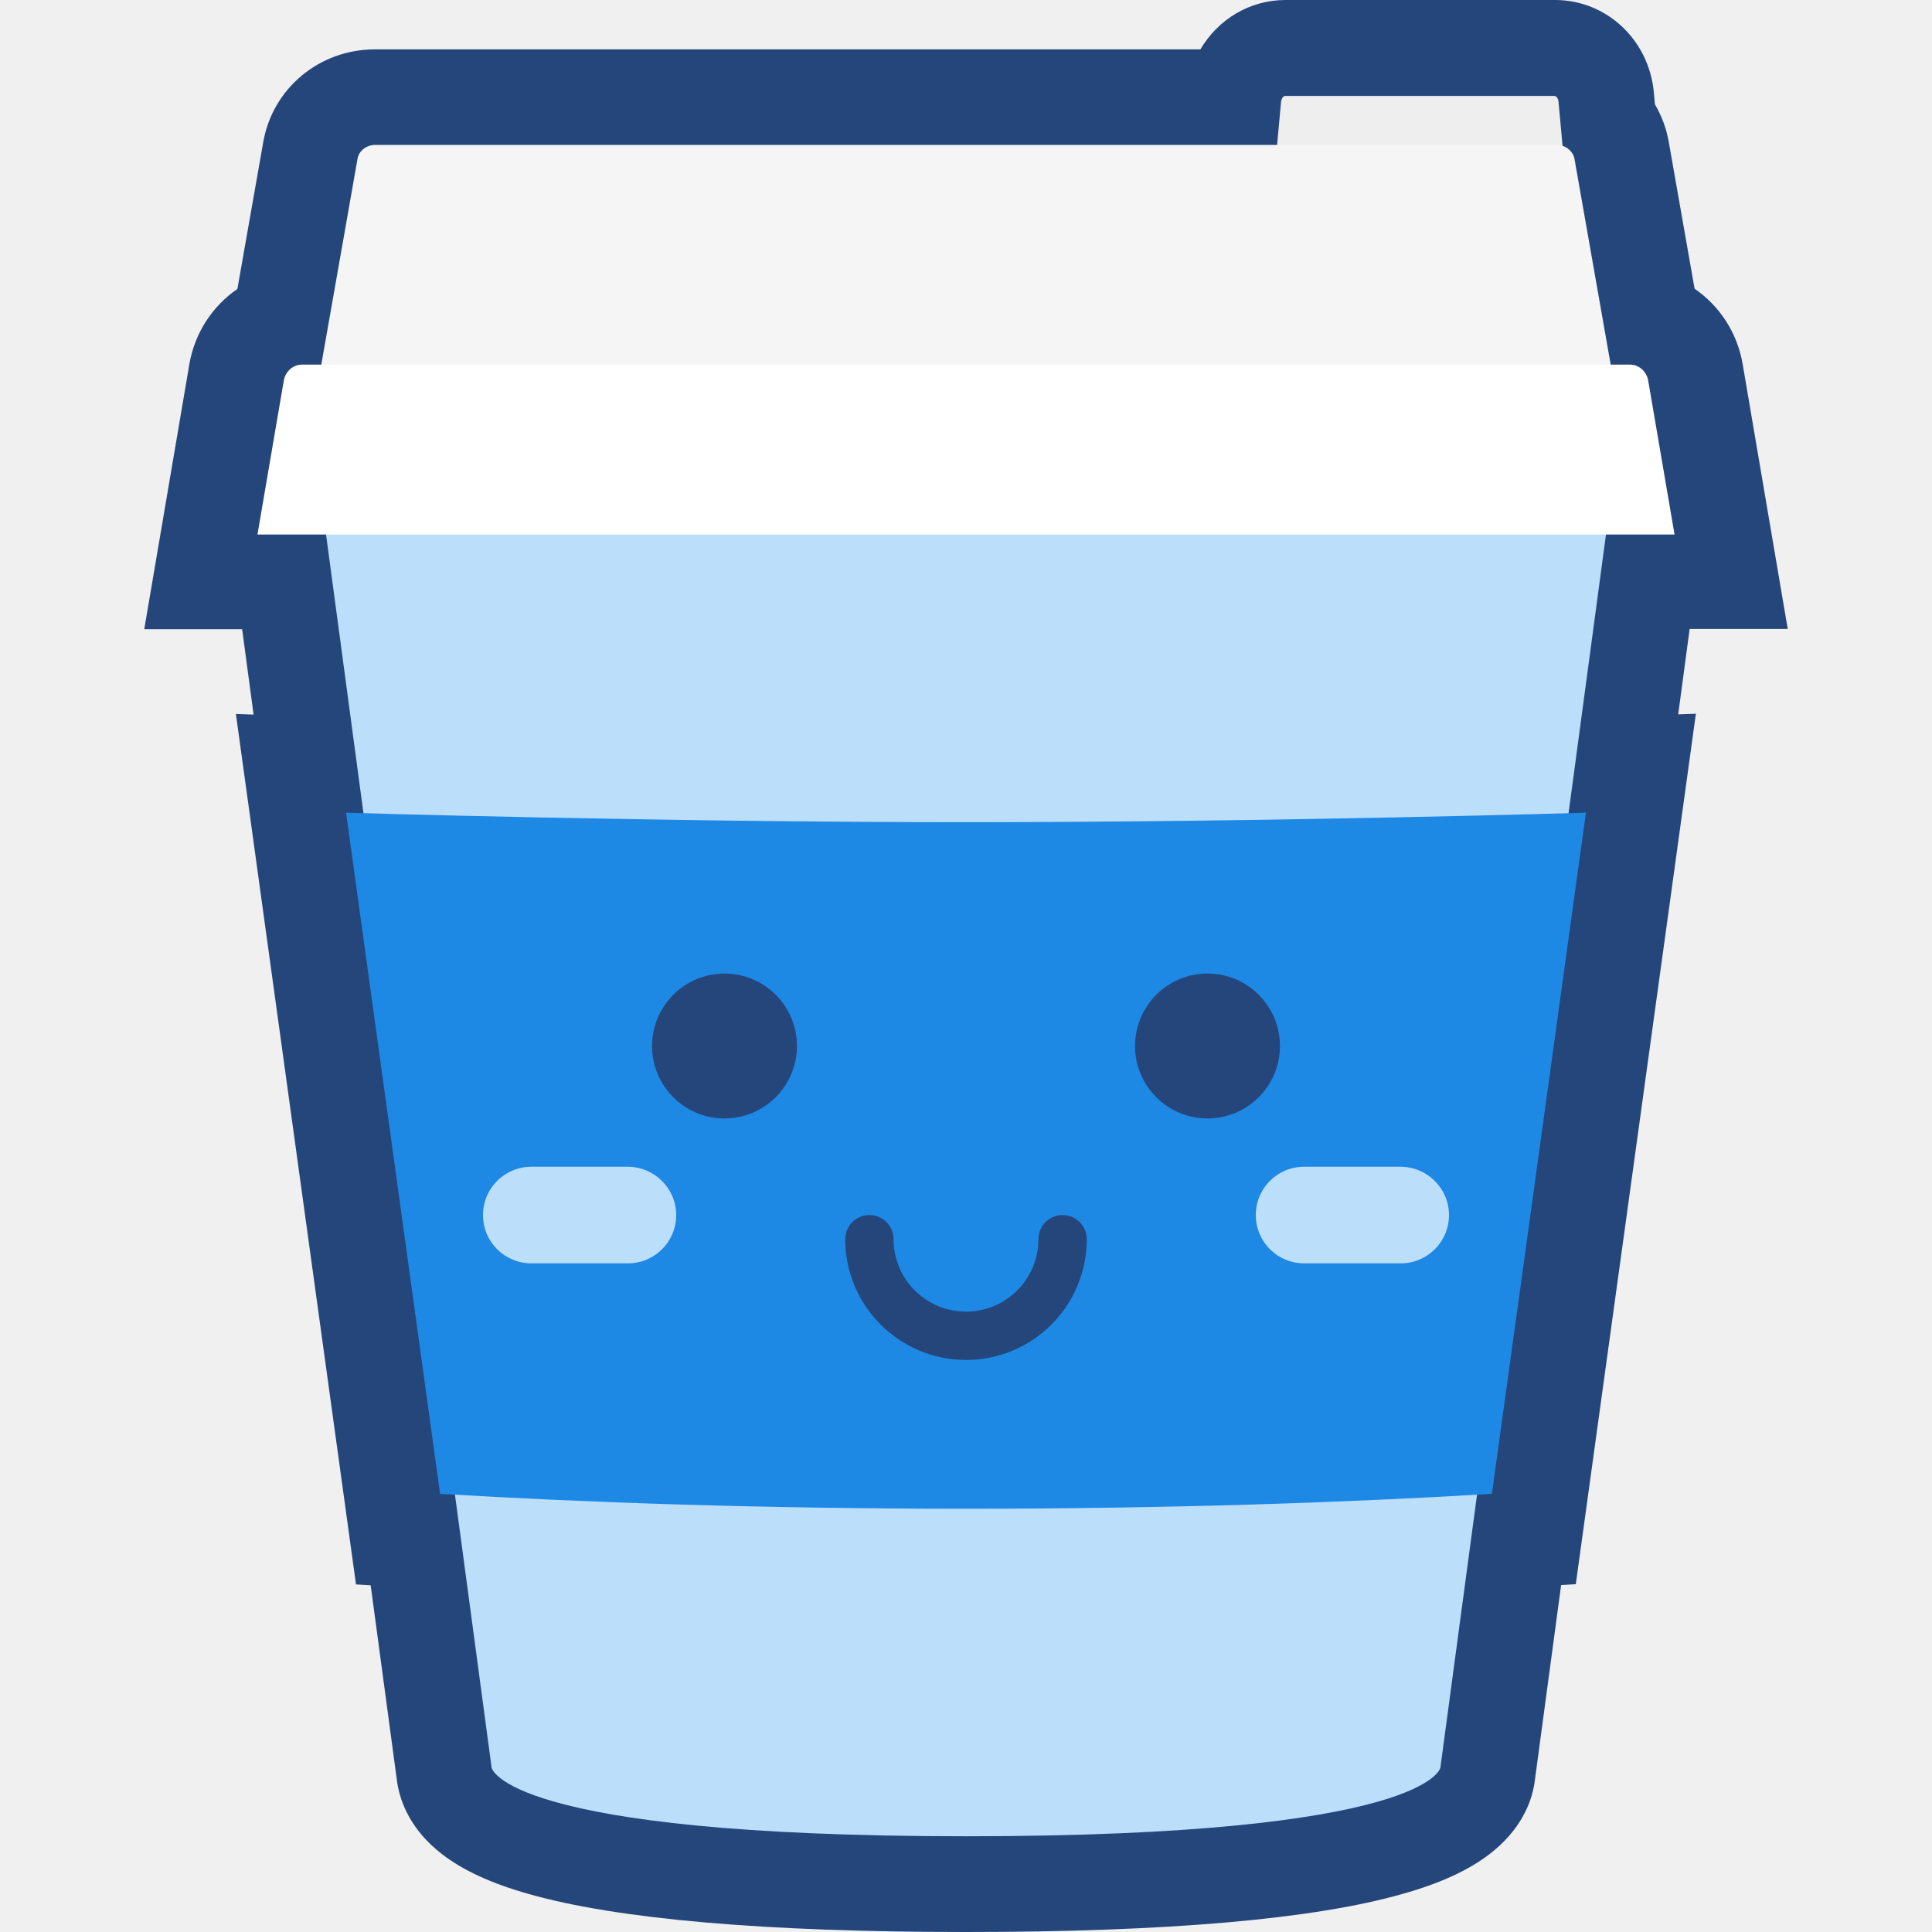
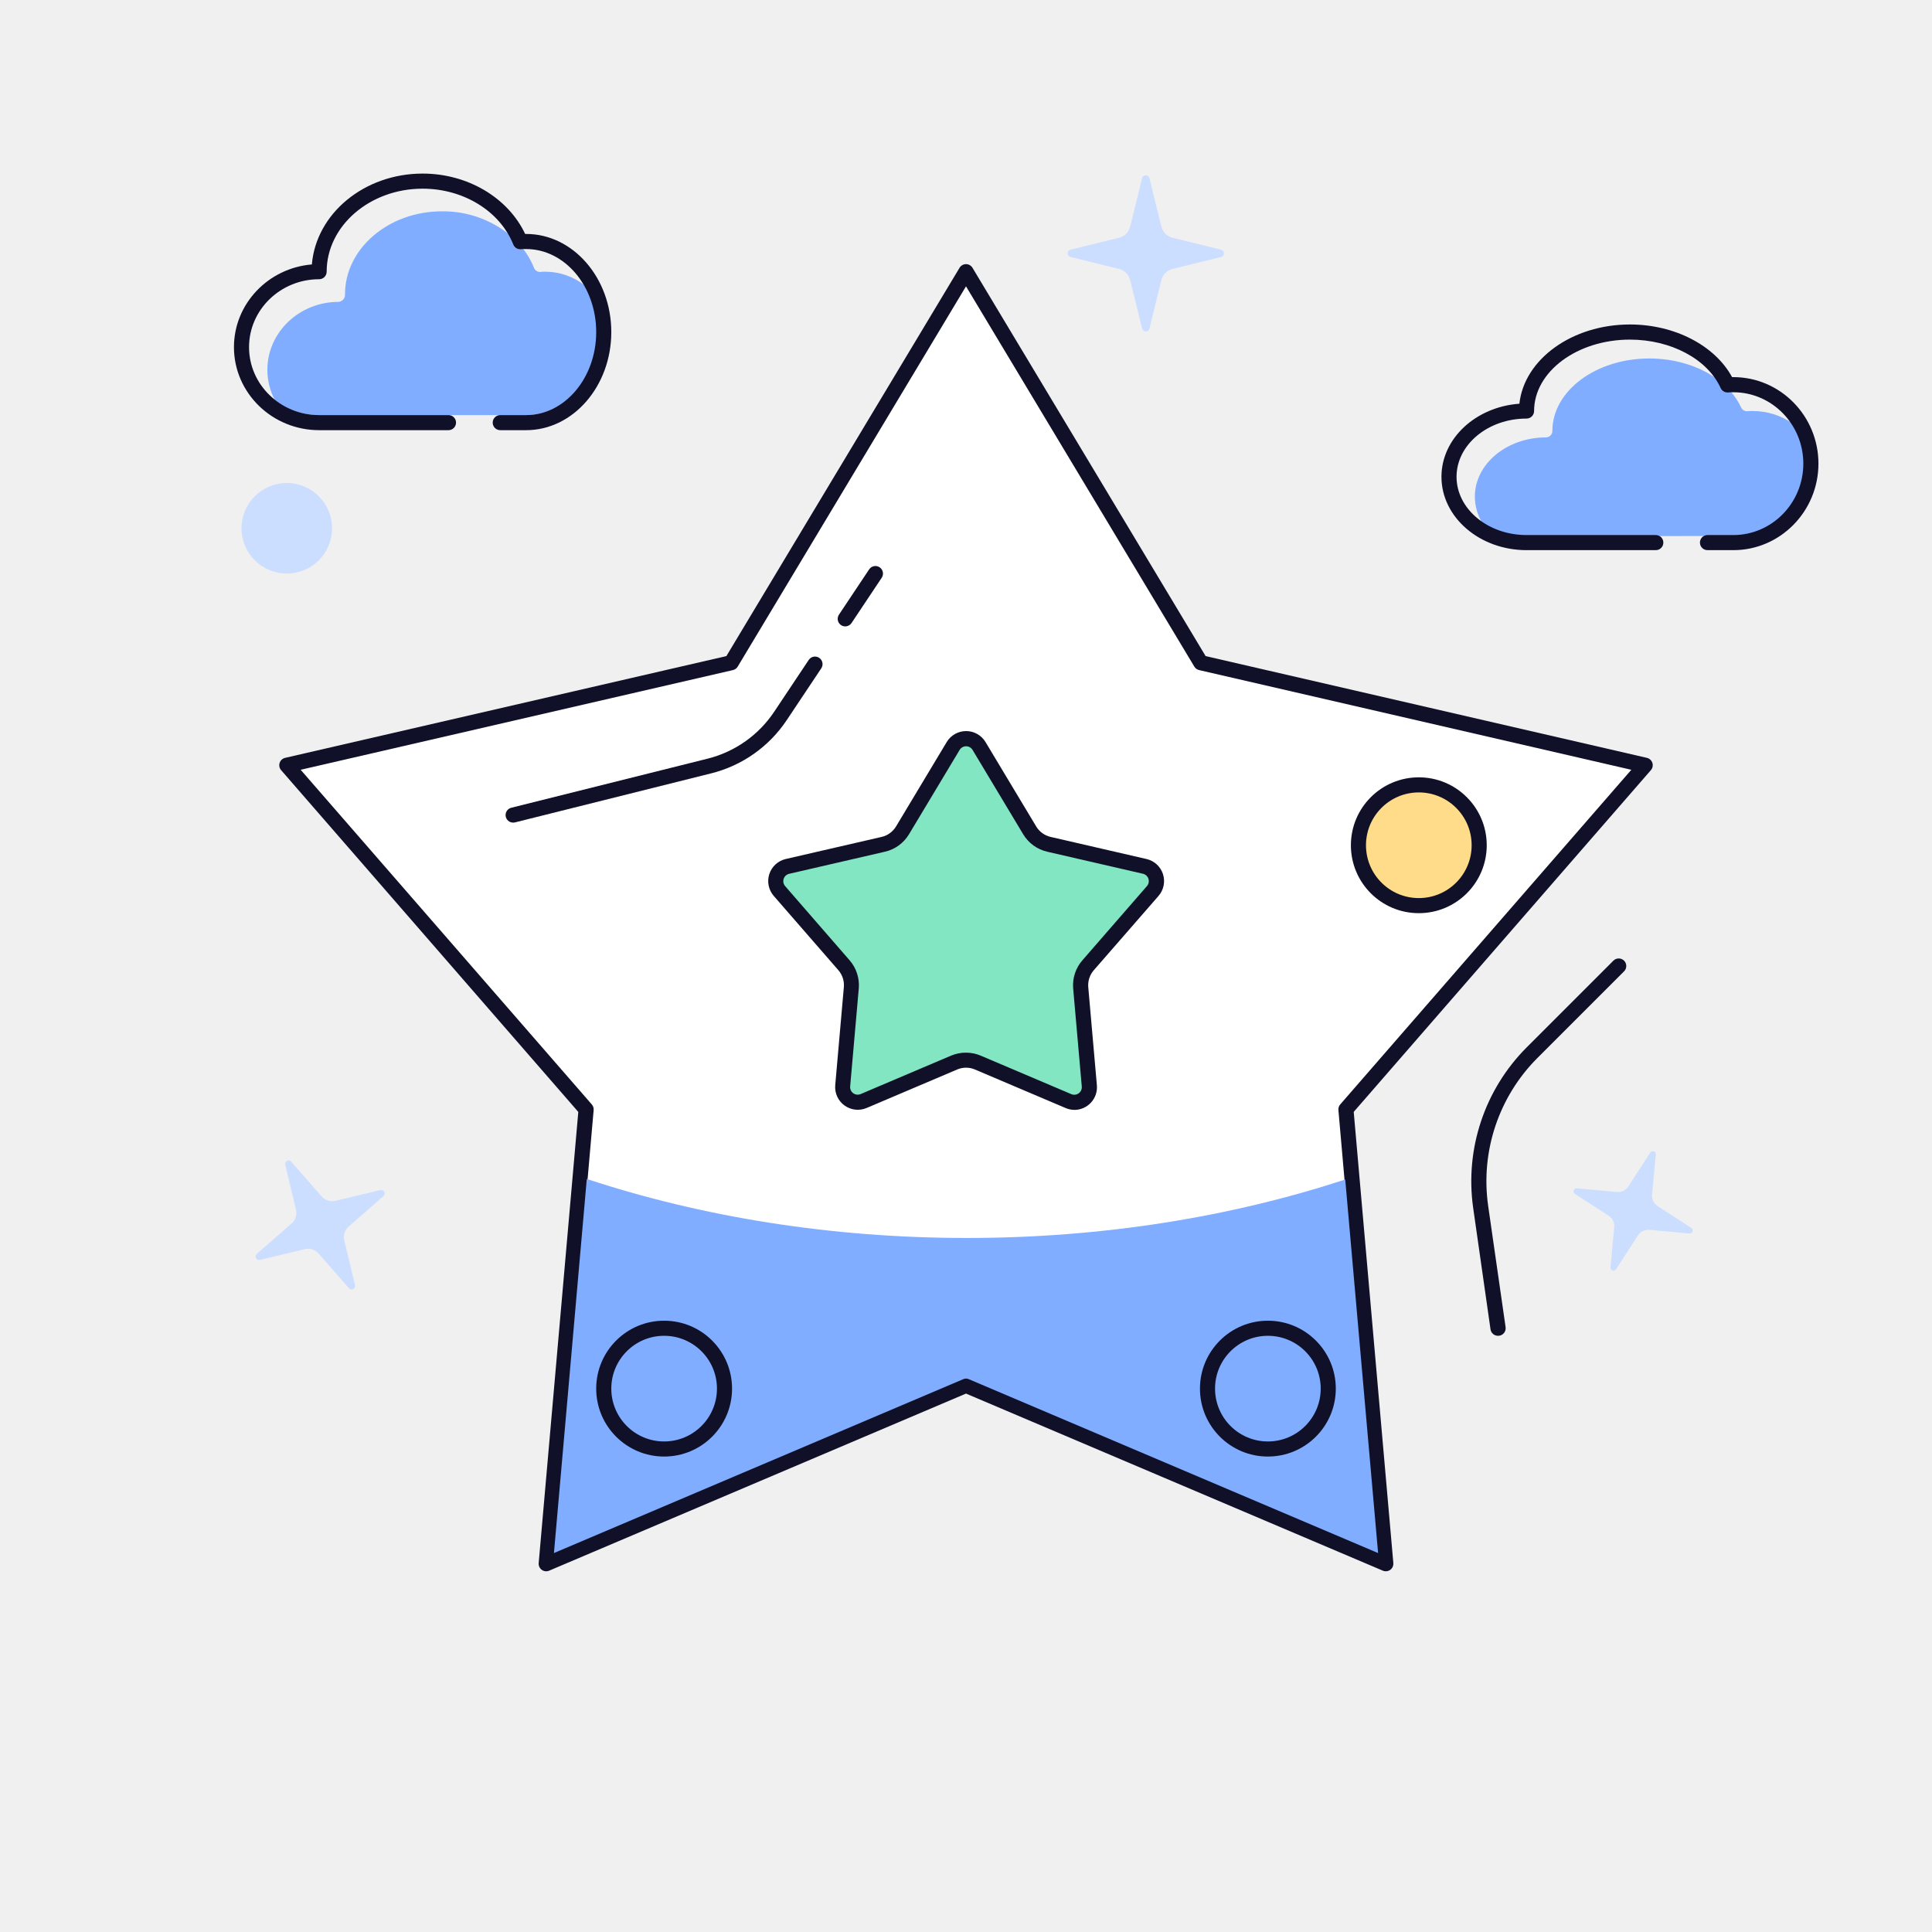
- <svg xmlns="http://www.w3.org/2000/svg" t="1664474493798" class="icon" viewBox="0 0 1024 1024" version="1.1" p-id="3680" width="200" height="200">
-   <path d="M512 1024c-106.514 0-184.457-6.743-231.657-20.114-19.886-5.6-34.971-12.571-46.057-21.143-16.571-12.8-21.943-27.314-23.657-37.257l-0.114-0.8-14.057-104.457-7.771-0.457-63.657-461.371 9.371 0.343-6.057-45.257H76.457L100.343 193.143c2.857-16.8 12.343-30.971 25.486-40l13.714-77.943c5.029-28.457 29.829-49.029 59.086-49.029h437.6C645.6 10.286 662.286 0 681.371 0h142.857C851.429 0 873.943 21.029 876.571 48.914l0.571 6.4c3.543 6.057 6.057 12.686 7.314 19.771l13.714 77.943c13.143 9.029 22.629 23.2 25.486 40l23.886 140.343h-52l-6.057 45.257 9.371-0.343-63.657 461.371-7.771 0.457-14.057 104.457-0.114 0.8c-1.6 9.943-7.086 24.457-23.657 37.257-11.086 8.571-26.171 15.543-46.057 21.143C696.457 1017.257 618.514 1024 512 1024z" fill="#25467A" p-id="3681" />
-   <path d="M512 231.314H165.829L260.571 936.914s6.057 36.343 251.429 36.343 251.429-36.343 251.429-36.343l94.743-705.486H512z" fill="#BBDEFB" p-id="3682" />
-   <path d="M512 435.771c-165.371 0-328.571-5.029-328.571-5.029l49.829 361.029c76.686 4.571 169.6 7.886 278.743 7.886s202.057-3.314 278.743-7.886l49.829-361.029s-163.2 5.029-328.571 5.029z" fill="#1E88E5" p-id="3683" />
-   <path d="M826.057 54.057c-0.114-1.829-1.143-3.2-2.171-3.2H681.143c-1.029 0-1.943 1.371-2.171 3.2l-4.8 52.457H830.857l-4.8-52.457z" fill="#EEEEEE" p-id="3684" />
-   <path d="M834.514 84.229c-0.8-4.229-4.8-7.429-9.486-7.429H198.971c-4.686 0-8.8 3.086-9.486 7.429l-21.257 120.8h687.543L834.514 84.229z" fill="#F5F5F5" p-id="3685" />
-   <path d="M873.6 201.829c-0.8-4.914-4.914-8.571-9.6-8.571H160c-4.686 0-8.8 3.657-9.6 8.571l-13.943 81.486h751.086l-13.943-81.486z" fill="#FFFFFF" p-id="3686" />
-   <path d="M512 720.8c-35.314 0-64-28.686-64-64 0-7.086 5.714-12.8 12.8-12.8s12.8 5.714 12.8 12.8c0 21.257 17.257 38.4 38.4 38.4s38.4-17.143 38.4-38.4c0-7.086 5.714-12.8 12.8-12.8s12.8 5.714 12.8 12.8c0 35.429-28.686 64-64 64z" fill="#25467A" p-id="3687" />
-   <path d="M384 554.4m-38.4 0a38.4 38.4 0 1 0 76.8 0 38.4 38.4 0 1 0-76.8 0Z" fill="#25467A" p-id="3688" />
-   <path d="M640 554.4m-38.4 0a38.4 38.4 0 1 0 76.8 0 38.4 38.4 0 1 0-76.8 0Z" fill="#25467A" p-id="3689" />
-   <path d="M332.8 618.4h-51.2c-14.171 0-25.6 11.429-25.6 25.6s11.429 25.6 25.6 25.6h51.2c14.171 0 25.6-11.429 25.6-25.6 0-14.057-11.429-25.486-25.6-25.6zM742.4 618.4h-51.2c-14.171 0-25.6 11.429-25.6 25.6s11.429 25.6 25.6 25.6h51.2c14.171 0 25.6-11.429 25.6-25.6 0-14.057-11.429-25.486-25.6-25.6z" fill="#BBDEFB" p-id="3690" />
+ <svg xmlns="http://www.w3.org/2000/svg" viewBox="0 0 1024 1024">
+   <defs>
+     <style>.cls-1{fill:none;}.cls-2{fill:#fff;}.cls-3{fill:#101129;}.cls-4{fill:#80adff;}.cls-5{fill:#81e6c1;}.cls-6{fill:#ccdeff;}.cls-7{fill:#ffdc8a;}</style>
+   </defs>
+   <g id="图层_2">
+     <g id="缺省页">
+       <g id="收藏">
+         <rect height="1024" width="1024" class="cls-1" />
+         <polygon points="512 144 636.45 351.26 872.03 405.57 713.37 587.98 734.51 828.81 512 734.28 289.49 828.81 310.63 587.98 151.97 405.57 387.55 351.26 512 144" class="cls-2" />
+         <path d="M734.51,832.81a3.94,3.94,0,0,1-1.57-.32L512,738.63,291.06,832.49a4,4,0,0,1-5.55-4l21-239.14L149,408.2a4,4,0,0,1,2.12-6.52L385,347.74l123.58-205.8a4,4,0,0,1,6.86,0L639,347.74l233.91,53.94A4,4,0,0,1,875,408.2L717.5,589.32l21,239.14a4,4,0,0,1-4,4.35ZM512,730.28a4,4,0,0,1,1.56.32l216.38,91.92L709.38,588.33a4,4,0,0,1,1-3L864.64,408,635.55,355.16a4,4,0,0,1-2.53-1.84L512,151.77,391,353.32a4,4,0,0,1-2.53,1.84L159.36,408,313.65,585.36a4,4,0,0,1,1,3L294.06,822.52,510.44,730.6A4,4,0,0,1,512,730.28Z" class="cls-3" />
+         <path d="M512.45,656.15c-72.24,0-140.6-11.24-201.44-31.27L293.6,823.15l217-92.18a3.57,3.57,0,0,1,2.82,0l217,92.18L713,625.17C652.39,645,584.35,656.15,512.45,656.15Z" class="cls-4" />
+         <path d="M518.86,395.42l26.86,44.74a16,16,0,0,0,10.12,7.35l50.85,11.73a8,8,0,0,1,4.24,13l-34.25,39.38a16,16,0,0,0-3.86,11.9l4.56,52a8,8,0,0,1-11.1,8.06l-48-20.4a16,16,0,0,0-12.52,0l-48,20.4a8,8,0,0,1-11.1-8.06l4.56-52a16,16,0,0,0-3.86-11.9l-34.25-39.38a8,8,0,0,1,4.24-13l50.85-11.73a16,16,0,0,0,10.12-7.35l26.86-44.74A8,8,0,0,1,518.86,395.42Z" class="cls-5" />
+         <path d="M569.44,588.25a12.05,12.05,0,0,1-4.72-1l-48-20.4a12,12,0,0,0-9.38,0l-48,20.4a12,12,0,0,1-16.65-12.09l4.57-52a12.1,12.1,0,0,0-2.9-8.93l-34.25-39.37a12,12,0,0,1,6.36-19.57l50.85-11.72a12.09,12.09,0,0,0,7.59-5.52l26.86-44.74a12,12,0,0,1,20.58,0l26.86,44.74a12.06,12.06,0,0,0,7.59,5.52l50.85,11.72A12,12,0,0,1,614,474.91L579.7,514.28a12.1,12.1,0,0,0-2.9,8.93l4.57,52a12,12,0,0,1-11.93,13.06ZM512,557.93a20,20,0,0,1,7.82,1.59l48,20.4a4,4,0,0,0,5.55-4l-4.57-52A20.1,20.1,0,0,1,573.67,509l34.24-39.37a4,4,0,0,0-2.12-6.52L555,451.41a20.08,20.08,0,0,1-12.66-9.19l-26.86-44.74h0a4,4,0,0,0-6.86,0l-26.86,44.74a20.08,20.08,0,0,1-12.66,9.19l-50.84,11.73a4,4,0,0,0-2.12,6.52L450.33,509a20.1,20.1,0,0,1,4.84,14.88l-4.57,52a4,4,0,0,0,5.55,4l48-20.4A20,20,0,0,1,512,557.93Z" class="cls-3" />
+         <path d="M609.23,94.4l6.34,25.74a8,8,0,0,0,5.86,5.85l25.74,6.34a2,2,0,0,1,0,3.89l-25.74,6.34a8,8,0,0,0-5.86,5.86l-6.34,25.74a2,2,0,0,1-3.88,0L599,148.42a8,8,0,0,0-5.85-5.86l-25.74-6.34a2,2,0,0,1,0-3.89L593.15,126a8,8,0,0,0,5.85-5.85l6.35-25.74A2,2,0,0,1,609.23,94.4Z" class="cls-6" />
+         <path d="M877.62,611.94l-2,21.28a6.46,6.46,0,0,0,2.92,6l17.93,11.62a1.61,1.61,0,0,1-1,2.95l-21.28-1.94a6.46,6.46,0,0,0-6,2.91l-11.61,17.93a1.61,1.61,0,0,1-3-1l2-21.28a6.43,6.43,0,0,0-2.91-6l-17.93-11.62a1.61,1.61,0,0,1,1-2.95l21.27,1.95a6.47,6.47,0,0,0,6-2.92l11.62-17.93A1.61,1.61,0,0,1,877.62,611.94Z" class="cls-6" />
+         <path d="M154.36,615.69l16.13,18.46a7.39,7.39,0,0,0,7.29,2.32l23.84-5.7a1.85,1.85,0,0,1,1.64,3.19l-18.45,16.13a7.39,7.39,0,0,0-2.33,7.29l5.71,23.83a1.85,1.85,0,0,1-3.19,1.65l-16.13-18.45a7.4,7.4,0,0,0-7.29-2.33l-23.84,5.7a1.85,1.85,0,0,1-1.65-3.19l18.46-16.13a7.41,7.41,0,0,0,2.33-7.29l-5.71-23.83A1.85,1.85,0,0,1,154.36,615.69Z" class="cls-6" />
+         <circle r="24" cy="280" cx="152" class="cls-6" />
+         <path d="M918.71,284.1c20.78,0,37.68-17.21,37.68-38.36A38.58,38.58,0,0,0,950,224.37a37,37,0,0,0-21-6.52c-.85,0-1.75,0-2.82.11a3.4,3.4,0,0,1-3.36-2,35.37,35.37,0,0,0-5.58-8.54l-1.34.08a3.4,3.4,0,0,1-3.36-2,34,34,0,0,0-2.68-4.77C900.48,194,887.8,190,874.18,190c-28.33,0-51.38,17.21-51.38,38.36a3.45,3.45,0,0,1-3.42,3.48c-20.78,0-37.68,14.08-37.68,31.39a27.08,27.08,0,0,0,4.06,14.15,42.5,42.5,0,0,0,23.34,6.77Z" class="cls-4" />
+         <path d="M918.71,291.59H905a4,4,0,0,1,0-8h13.7c20.46,0,37.1-17,37.1-37.85s-16.64-37.84-37.1-37.84c-.83,0-1.71,0-2.77.11a4,4,0,0,1-3.94-2.32C905,190.32,885.63,180,863.91,180c-28,0-50.81,17-50.81,37.85a4,4,0,0,1-4,4c-20.46,0-37.1,13.84-37.1,30.87s16.64,30.87,37.1,30.87h68.51a4,4,0,0,1,0,8H809.1c-24.87,0-45.1-17.44-45.1-38.87,0-20.34,18.21-37.07,41.31-38.74,2.52-23.48,27.84-42,58.6-42,23.66,0,45,11.11,54.13,27.9h.67c24.87,0,45.1,20.56,45.1,45.84S943.58,291.59,918.71,291.59Z" class="cls-3" />
+         <path d="M278.86,220c20.79,0,37.71-19.74,37.71-44a49,49,0,0,0-6.41-24.52,33.87,33.87,0,0,0-21-7.48c-.85,0-1.74,0-2.82.14a3.39,3.39,0,0,1-3.36-2.3,41.72,41.72,0,0,0-5.58-9.8c-.42,0-.86.05-1.35.1a3.39,3.39,0,0,1-3.36-2.3,40.73,40.73,0,0,0-2.68-5.47A56.18,56.18,0,0,0,234.29,112c-28.36,0-51.43,19.74-51.43,44a3.75,3.75,0,0,1-3.43,4c-20.8,0-37.72,16.15-37.72,36a34.5,34.5,0,0,0,4.07,16.23A38.64,38.64,0,0,0,169.14,220Z" class="cls-4" />
+         <path d="M278.86,228H265.14a4,4,0,0,1,0-8h13.72c20.48,0,37.14-19.74,37.14-44s-16.66-44-37.14-44c-.82,0-1.69,0-2.74.13a4,4,0,0,1-4.05-2.5C265,111.91,245.66,100,224,100c-28,0-50.86,19.74-50.86,44a4,4,0,0,1-4,4C148.66,148,132,164.15,132,184s16.66,36,37.14,36h68.57a4,4,0,1,1,0,8H169.14C144.25,228,124,208.26,124,184c0-23,18.2-41.94,41.3-43.84C167.53,113.27,193,92,224,92c23.82,0,45.27,12.75,54.34,32h.52c24.89,0,45.14,23.33,45.14,52S303.75,228,278.86,228Z" class="cls-3" />
+         <circle r="32" cy="448" cx="752" class="cls-7" />
+         <path d="M752,484a36,36,0,1,1,36-36A36,36,0,0,1,752,484Zm0-64a28,28,0,1,0,28,28A28,28,0,0,0,752,420Z" class="cls-3" />
+         <path d="M672,772a36,36,0,1,1,36-36A36,36,0,0,1,672,772Zm0-64a28,28,0,1,0,28,28A28,28,0,0,0,672,708Z" class="cls-3" />
+         <path d="M352,772a36,36,0,1,1,36-36A36,36,0,0,1,352,772Zm0-64a28,28,0,1,0,28,28A28,28,0,0,0,352,708Z" class="cls-3" />
+         <path d="M448,332a4,4,0,0,1-3.33-6.22l16-24a4,4,0,0,1,6.66,4.44l-16,24A4,4,0,0,1,448,332Z" class="cls-3" />
+         <path d="M272,436a4,4,0,0,1-1-7.88l104-26a59.89,59.89,0,0,0,35.37-24.93l18.27-27.41a4,4,0,0,1,6.66,4.44l-18.28,27.41A67.83,67.83,0,0,1,377,409.88l-104,26A4.09,4.09,0,0,1,272,436Z" class="cls-3" />
+         <path d="M794,708a4,4,0,0,1-4-3.43l-9.21-64.49a100.46,100.46,0,0,1,28.28-84.85l46.06-46.06a4,4,0,1,1,5.66,5.66l-46.06,46.06a92.4,92.4,0,0,0-26,78.06L798,703.43a4,4,0,0,1-3.39,4.53A3.82,3.82,0,0,1,794,708Z" class="cls-3" />
+       </g>
+     </g>
+   </g>
</svg>
